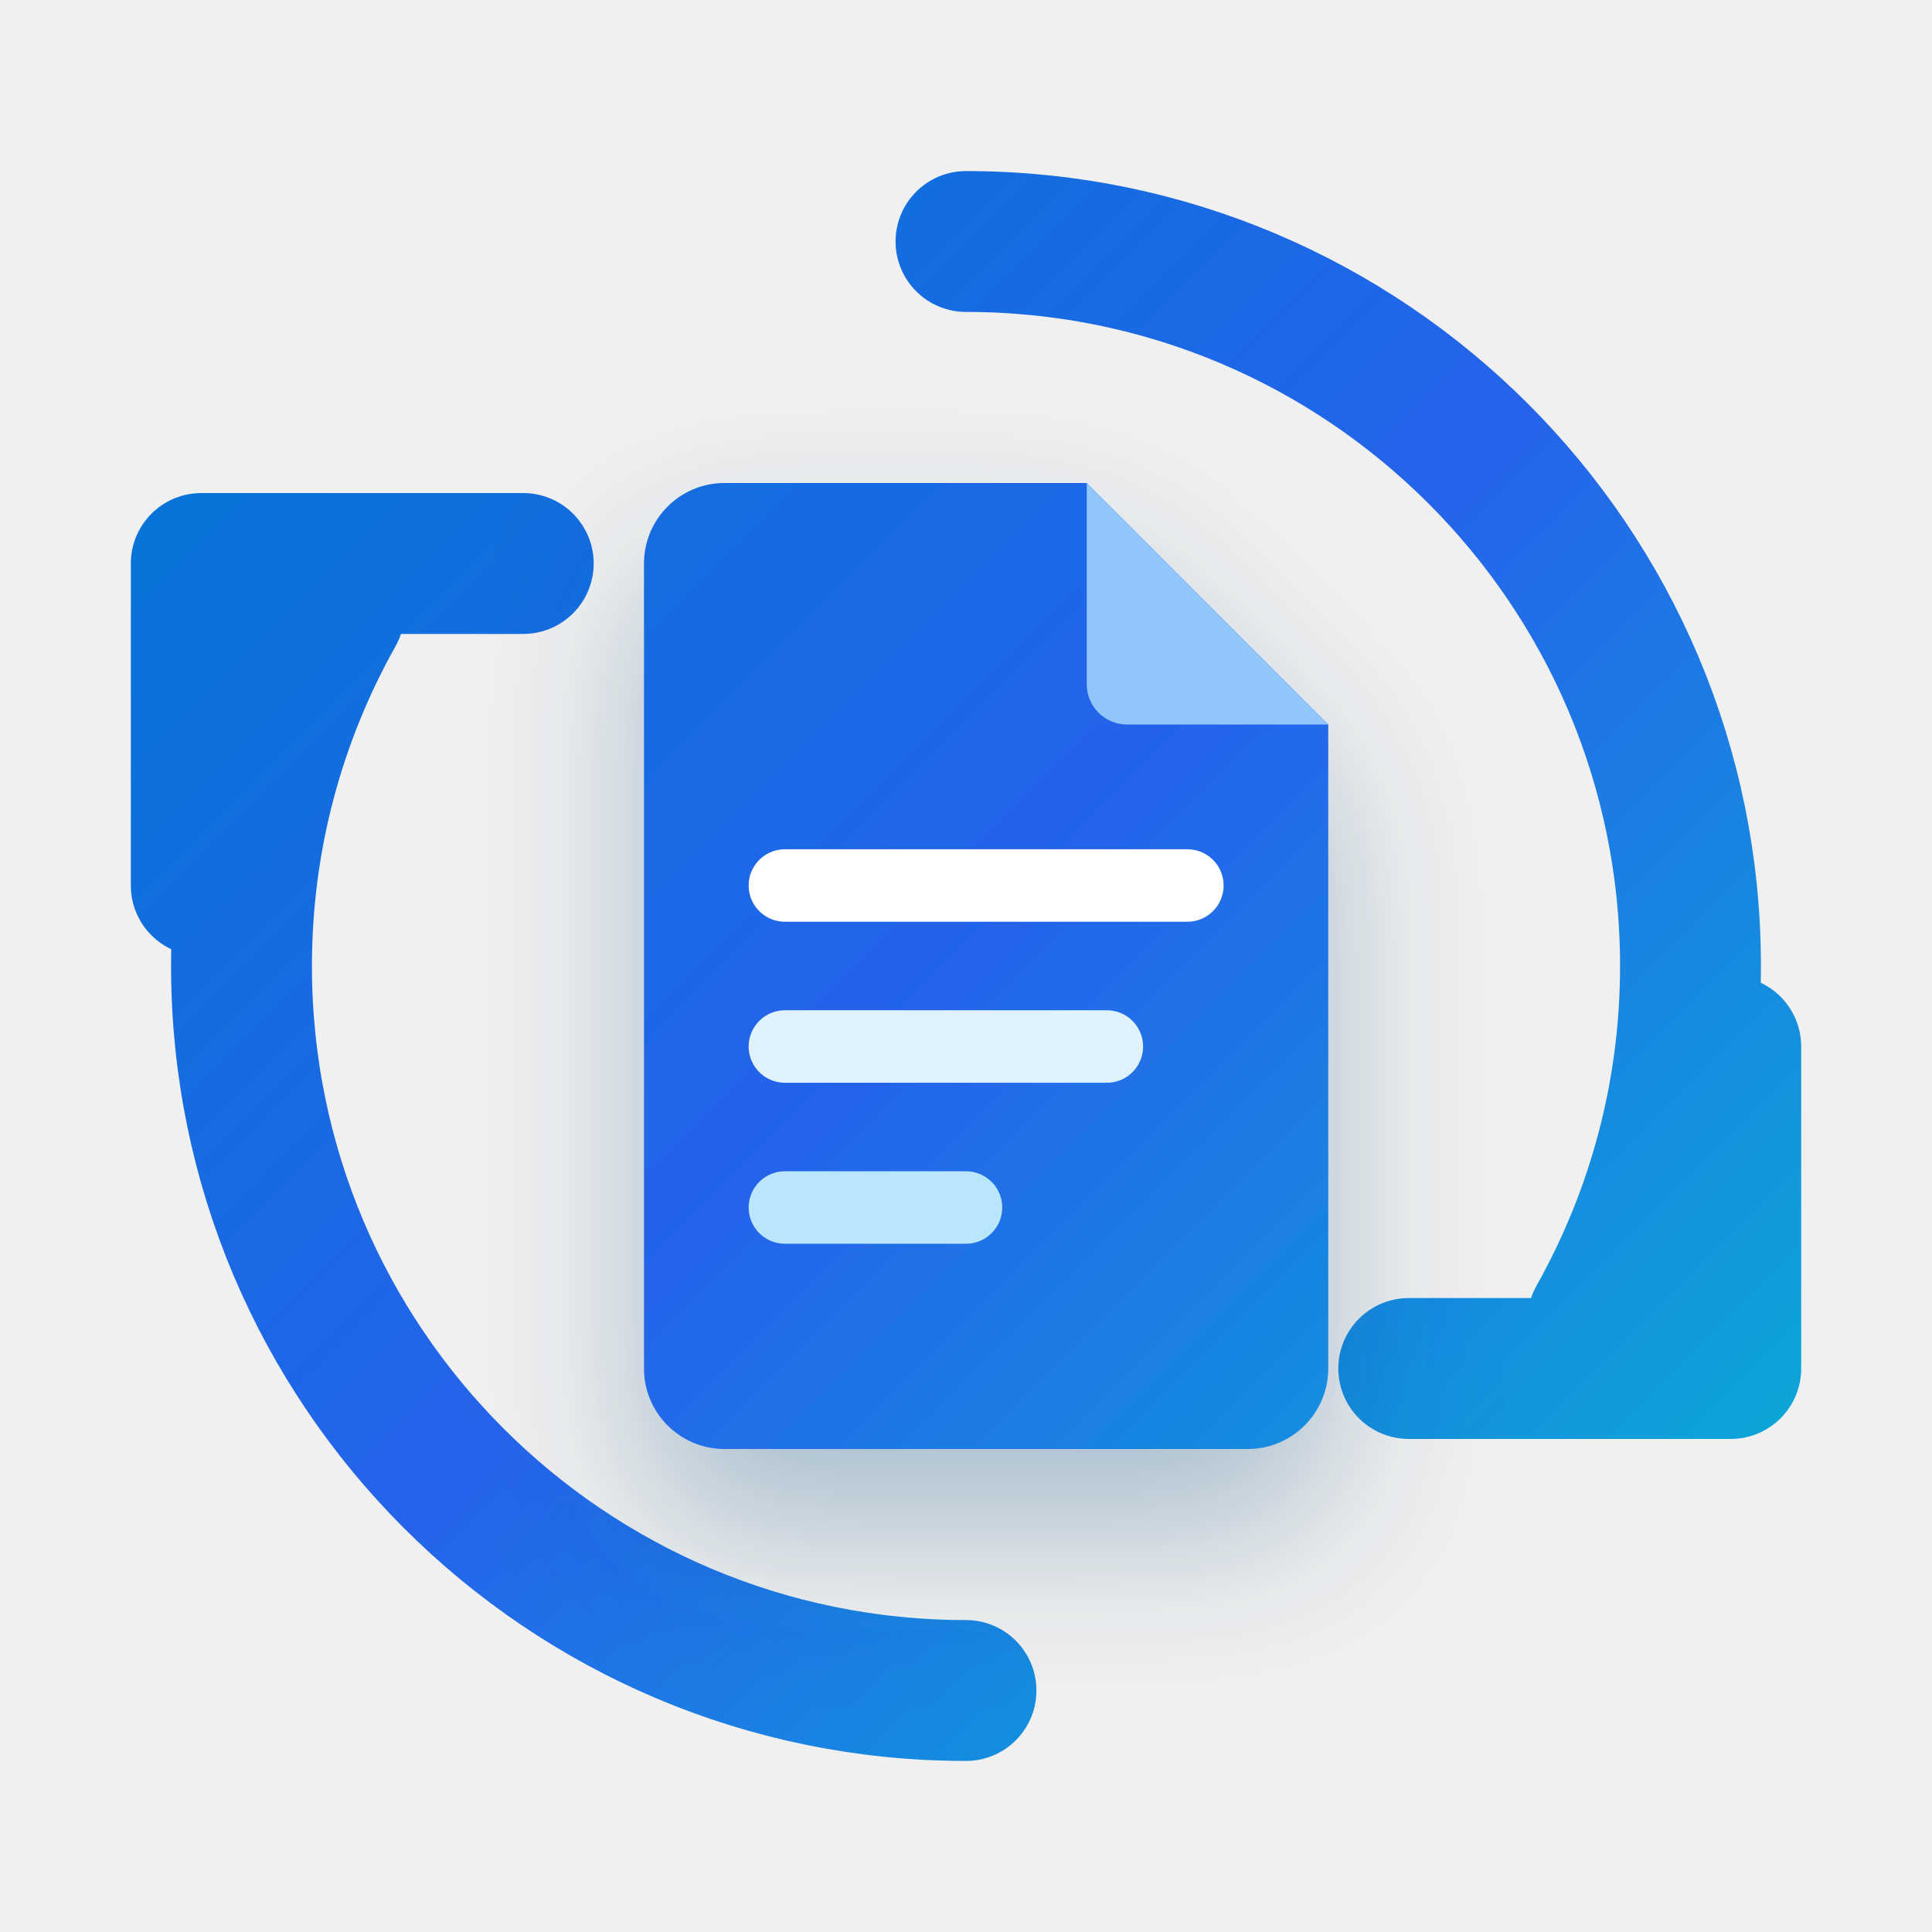
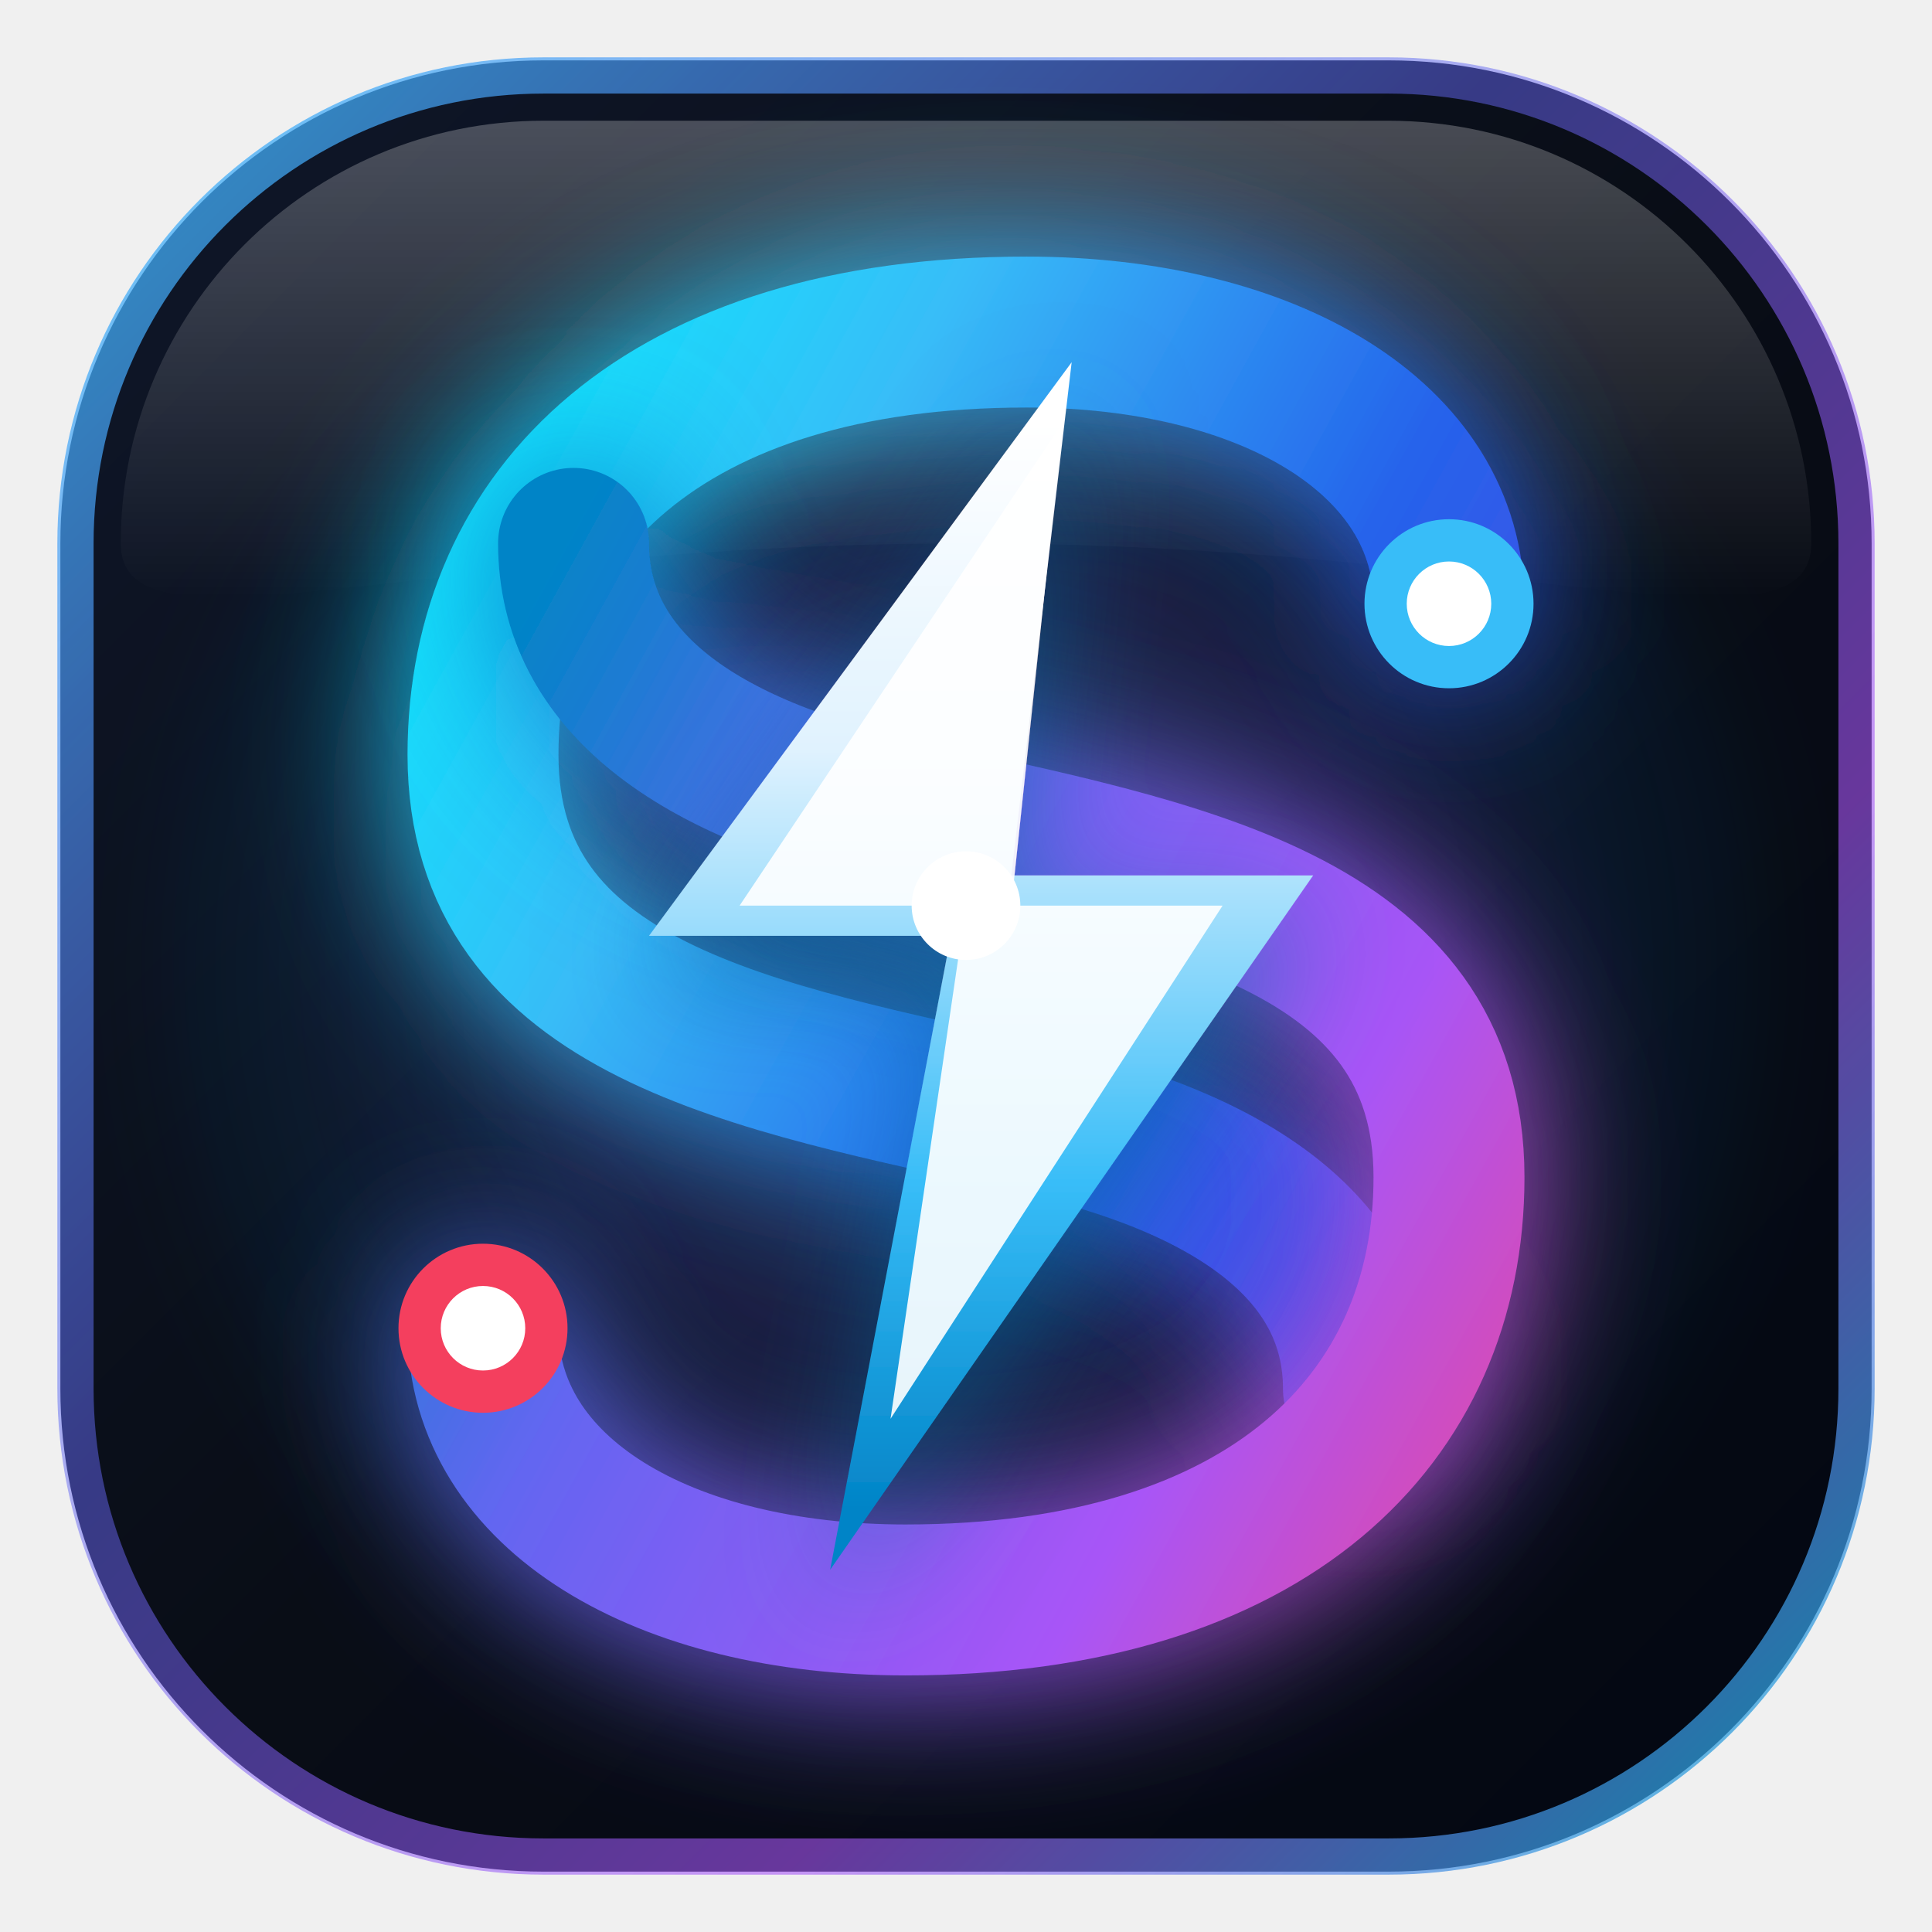
- <svg xmlns="http://www.w3.org/2000/svg" viewBox="0 0 48 48" fill="none">
+ <svg xmlns="http://www.w3.org/2000/svg" viewBox="0 0 64 64" fill="none">
  <defs>
-     <linearGradient id="sbGradientPrimary" x1="4" y1="4" x2="44" y2="44" gradientUnits="userSpaceOnUse">
-       <stop offset="0%" stop-color="#0078D4" />
-       <stop offset="50%" stop-color="#2563EB" />
-       <stop offset="100%" stop-color="#06B6D4" />
+     <linearGradient id="sbBgGrad" x1="0%" y1="0%" x2="100%" y2="100%">
+       <stop offset="0%" stop-color="#0F172A" />
+       <stop offset="50%" stop-color="#090D16" />
+       <stop offset="100%" stop-color="#030712" />
    </linearGradient>
-     <linearGradient id="sbGradientFold" x1="24" y1="14" x2="34" y2="24" gradientUnits="userSpaceOnUse">
-       <stop offset="0%" stop-color="#60A5FA" />
-       <stop offset="100%" stop-color="#2563EB" />
+     <linearGradient id="sbBorderGrad" x1="0%" y1="0%" x2="100%" y2="100%">
+       <stop offset="0%" stop-color="#38BDF8" stop-opacity="0.8" />
+       <stop offset="40%" stop-color="#6366F1" stop-opacity="0.5" />
+       <stop offset="70%" stop-color="#A855F7" stop-opacity="0.6" />
+       <stop offset="100%" stop-color="#06B6D4" stop-opacity="0.8" />
    </linearGradient>
-     <filter id="sbShadow" x="-10%" y="-10%" width="120%" height="120%" filterUnits="userSpaceOnUse">
-       <feDropShadow dx="0" dy="2" stdDeviation="2" flood-color="#004880" flood-opacity="0.3" />
+     <linearGradient id="sbRibbonTop" x1="12" y1="12" x2="52" y2="34" gradientUnits="userSpaceOnUse">
+       <stop offset="0%" stop-color="#00F2FE" />
+       <stop offset="35%" stop-color="#38BDF8" />
+       <stop offset="70%" stop-color="#2563EB" />
+       <stop offset="100%" stop-color="#4F46E5" />
+     </linearGradient>
+     <linearGradient id="sbRibbonBottom" x1="52" y1="52" x2="12" y2="30" gradientUnits="userSpaceOnUse">
+       <stop offset="0%" stop-color="#EC4899" />
+       <stop offset="30%" stop-color="#A855F7" />
+       <stop offset="70%" stop-color="#6366F1" />
+       <stop offset="100%" stop-color="#0284C7" />
+     </linearGradient>
+     <linearGradient id="sbBoltGrad" x1="32" y1="14" x2="32" y2="50" gradientUnits="userSpaceOnUse">
+       <stop offset="0%" stop-color="#FFFFFF" />
+       <stop offset="30%" stop-color="#E0F2FE" />
+       <stop offset="70%" stop-color="#38BDF8" />
+       <stop offset="100%" stop-color="#0284C7" />
+     </linearGradient>
+     <radialGradient id="sbCoreGlow" cx="50%" cy="50%" r="50%">
+       <stop offset="0%" stop-color="#38BDF8" stop-opacity="0.35" />
+       <stop offset="45%" stop-color="#6366F1" stop-opacity="0.2" />
+       <stop offset="85%" stop-color="#0284C7" stop-opacity="0.05" />
+       <stop offset="100%" stop-color="#000000" stop-opacity="0" />
+     </radialGradient>
+     <filter id="sbNeonGlow" x="-20%" y="-20%" width="140%" height="140%" filterUnits="userSpaceOnUse">
+       <feGaussianBlur stdDeviation="2.5" result="blur" />
+       <feMerge>
+         <feMergeNode in="blur" />
+         <feMergeNode in="SourceGraphic" />
+       </feMerge>
    </filter>
+     <filter id="sbBoltShadow" x="-30%" y="-30%" width="160%" height="160%" filterUnits="userSpaceOnUse">
+       <feDropShadow dx="0" dy="1.5" stdDeviation="2" flood-color="#0369A1" flood-opacity="0.6" />
+     </filter>
+     <linearGradient id="sbGlassGlint" x1="0%" y1="0%" x2="0%" y2="100%">
+       <stop offset="0%" stop-color="#FFFFFF" stop-opacity="0.25" />
+       <stop offset="100%" stop-color="#FFFFFF" stop-opacity="0" />
+     </linearGradient>
  </defs>
-   <path d="M24 6C33.941 6 42 14.059 42 24C42 27.2 41.16 30.2 39.7 32.8" stroke="url(#sbGradientPrimary)" stroke-width="3.5" stroke-linecap="round" />
-   <polyline points="43,26 43,34 35,34" fill="none" stroke="url(#sbGradientPrimary)" stroke-width="3.5" stroke-linecap="round" stroke-linejoin="round" />
-   <path d="M24 42C14.059 42 6 33.941 6 24C6 20.8 6.84 17.8 8.3 15.2" stroke="url(#sbGradientPrimary)" stroke-width="3.5" stroke-linecap="round" />
-   <polyline points="5,22 5,14 13,14" fill="none" stroke="url(#sbGradientPrimary)" stroke-width="3.5" stroke-linecap="round" stroke-linejoin="round" />
-   <g filter="url(#sbShadow)">
-     <path d="M16 14C16 12.895 16.895 12 18 12H27L33 18V34C33 35.105 32.105 36 31 36H18C16.895 36 16 35.105 16 34V14Z" fill="url(#sbGradientPrimary)" />
-     <path d="M27 12V17C27 17.552 27.448 18 28 18H33L27 12Z" fill="#93C5FD" />
-     <line x1="19.5" y1="22" x2="29.5" y2="22" stroke="#FFFFFF" stroke-width="1.8" stroke-linecap="round" />
-     <line x1="19.5" y1="26" x2="27.5" y2="26" stroke="#E0F2FE" stroke-width="1.8" stroke-linecap="round" />
-     <line x1="19.5" y1="30" x2="24" y2="30" stroke="#BAE6FD" stroke-width="1.8" stroke-linecap="round" />
+   <rect x="2" y="2" width="60" height="60" rx="16" fill="url(#sbBgGrad)" />
+   <rect x="2" y="2" width="60" height="60" rx="16" fill="url(#sbCoreGlow)" />
+   <rect x="2.5" y="2.5" width="59" height="59" rx="15.5" stroke="url(#sbBorderGrad)" stroke-width="1.2" />
+   <path d="M4 18 C 4 10.268, 10.268 4, 18 4 L 46 4 C 53.732 4, 60 10.268, 60 18 C 60 22, 50 18, 32 18 C 14 18, 4 22, 4 18 Z" fill="url(#sbGlassGlint)" />
+   <g filter="url(#sbNeonGlow)">
+     <path d="M48 20 C48 14.5 42 11 34 11 C22 11 16 17 16 25 C16 33.5 25 35 34 37 C41 38.5 45 41.5 45 46" stroke="url(#sbRibbonTop)" stroke-width="5" stroke-linecap="round" />
  </g>
+   <g filter="url(#sbNeonGlow)">
+     <path d="M16 44 C16 49.5 22 53 30 53 C42 53 48 47 48 39 C48 30.5 39 29 30 27 C23 25.5 19 22.5 19 18" stroke="url(#sbRibbonBottom)" stroke-width="5" stroke-linecap="round" />
+   </g>
+   <g filter="url(#sbBoltShadow)">
+     <polygon points="35.5,12 21.5,31 31.5,31 27.5,52 43.5,29 33.5,29" fill="url(#sbBoltGrad)" />
+     <polygon points="35.2,14 24.5,30 32,30 29.5,47 40.5,30 33.5,30" fill="#FFFFFF" opacity="0.9" />
+   </g>
+   <circle cx="48" cy="20" r="2.8" fill="#38BDF8" />
+   <circle cx="48" cy="20" r="1.4" fill="#FFFFFF" />
+   <circle cx="16" cy="44" r="2.8" fill="#F43F5E" />
+   <circle cx="16" cy="44" r="1.4" fill="#FFFFFF" />
+   <circle cx="32" cy="30" r="1.8" fill="#FFFFFF" />
</svg>
